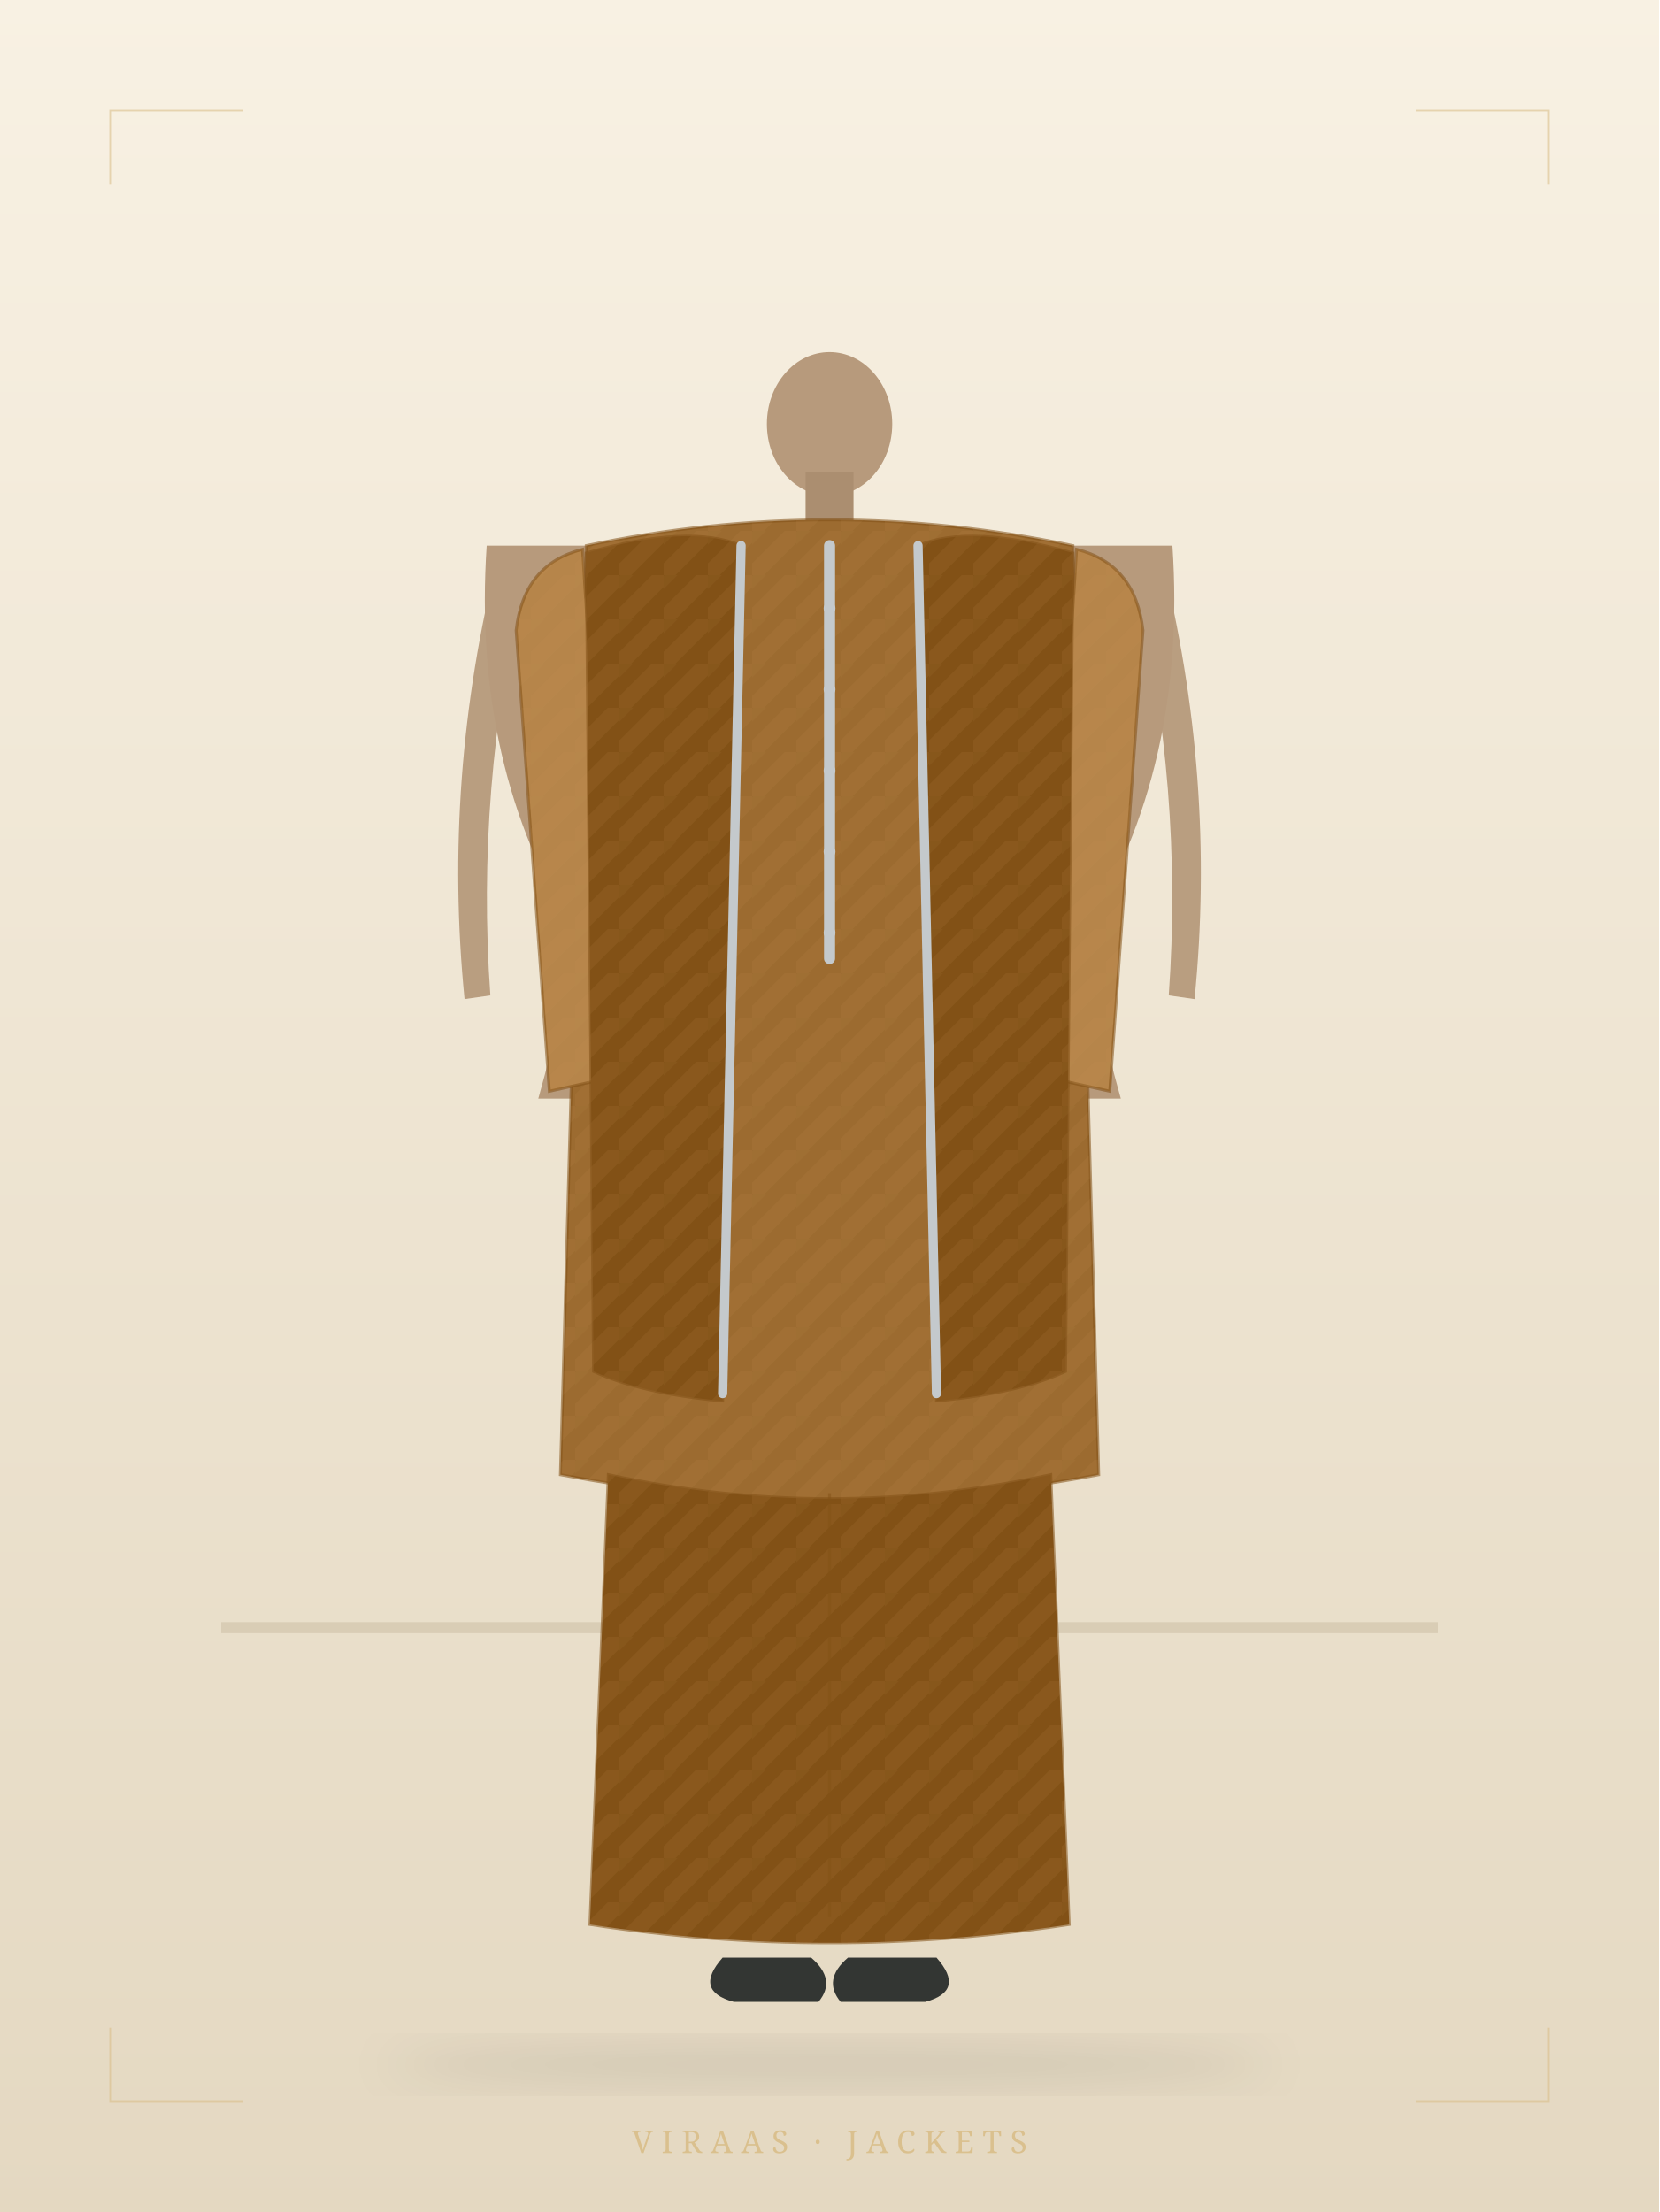
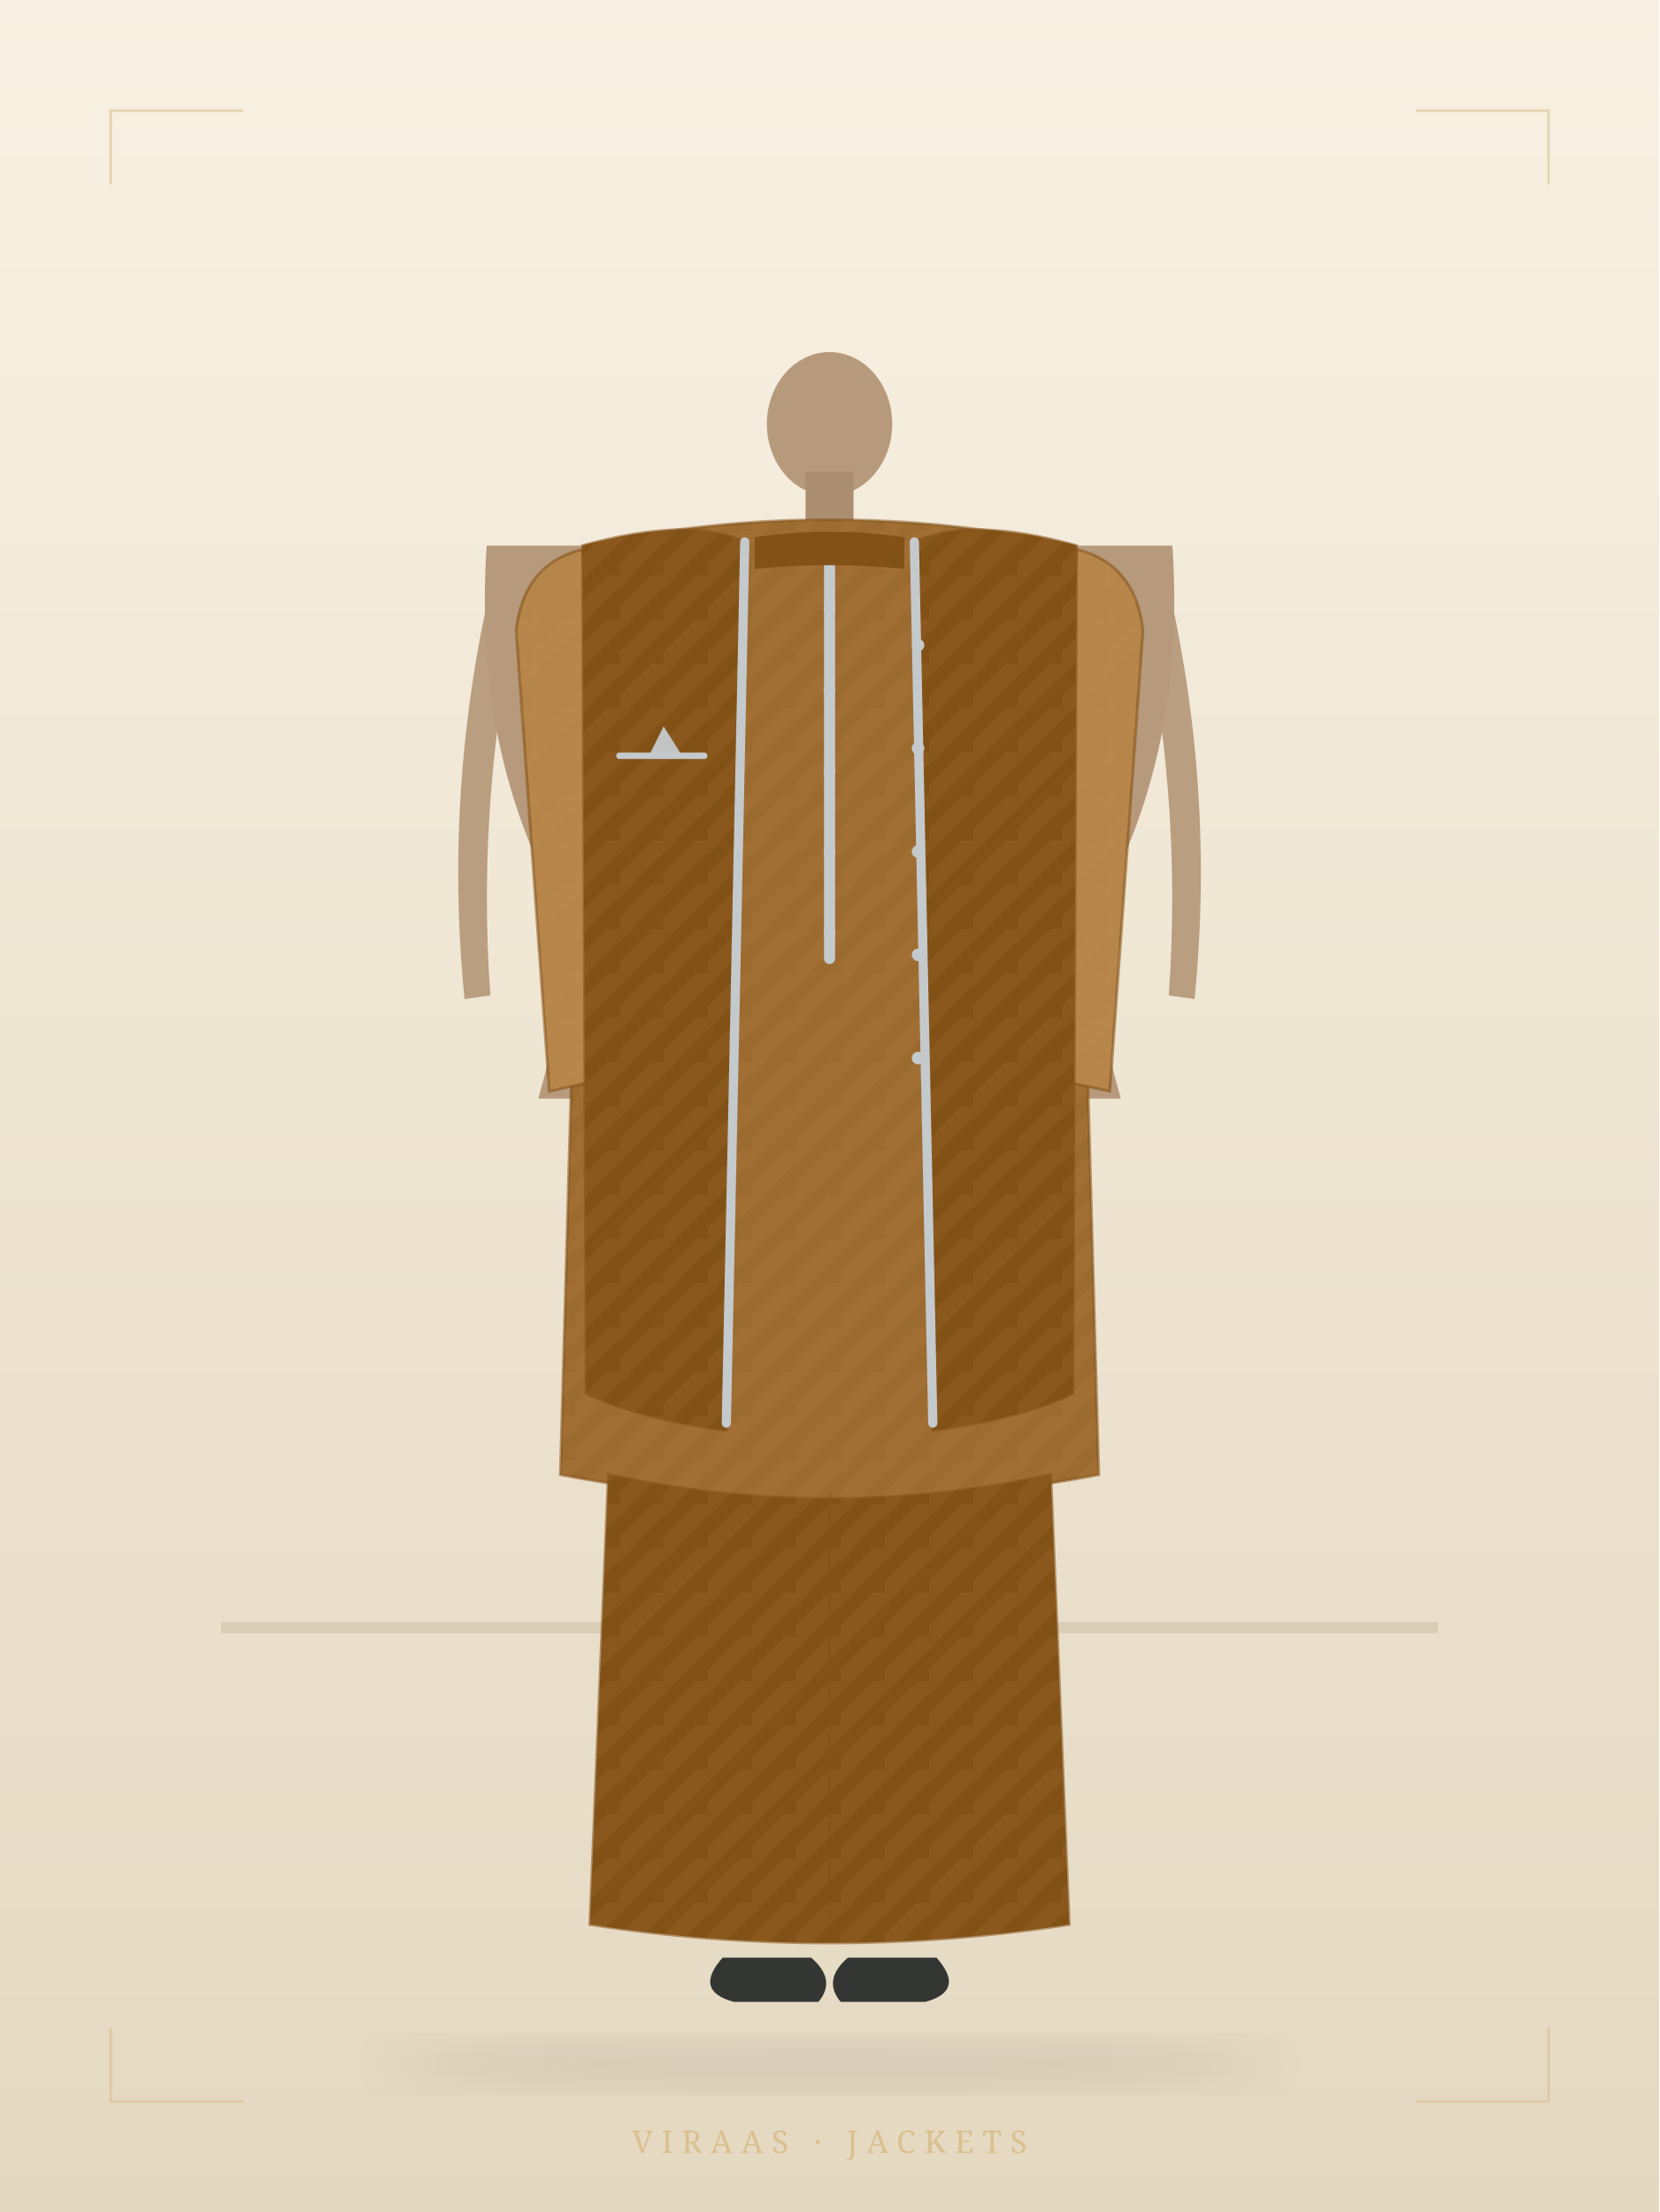
<svg xmlns="http://www.w3.org/2000/svg" viewBox="0 0 900 1200" width="900" height="1200">
  <defs>
    <pattern id="f-vj3kwtd" patternUnits="userSpaceOnUse" width="24" height="24">
      <path d="M-8 32 L32 -8" stroke="#c49358" stroke-width="9" opacity="0.12" />
      <path d="M-8 12 L12 -8" stroke="#c49358" stroke-width="5" opacity="0.08" />
    </pattern>
    <linearGradient id="bgB" x1="0" y1="0" x2="0" y2="1">
      <stop offset="0%" stop-color="#F8F1E3" />
      <stop offset="100%" stop-color="#E4D8C1" />
    </linearGradient>
    <filter id="soft">
      <feGaussianBlur stdDeviation="14" />
    </filter>
    <filter id="soft2">
      <feGaussianBlur stdDeviation="5" />
    </filter>
  </defs>
  <rect width="900" height="1200" fill="url(#bgB)" />
  <ellipse cx="450" cy="1120" rx="240" ry="14" fill="#000" opacity="0.09" filter="url(#soft)" />
  <rect x="120" y="880" width="660" height="6" fill="#C9BBA0" opacity="0.5" />
  <g>
    <ellipse cx="450" cy="230" rx="34" ry="39" fill="#B79A7C" />
    <path d="M437 256 h26 v46 h-26z" fill="#ab8e70" />
    <path d="M270 302 q-30 120 -18 240 l14 -2 q-8 -112 18 -224z" fill="#B79A7C" opacity="0.95" />
    <path d="M630 302 q30 120 18 240 l-14 -2 q8 -112 -18 -224z" fill="#B79A7C" opacity="0.95" />
    <path d="M264 296 Q256 416 312 506 Q306 546 292 596 L608 596 Q594 546 588 506 Q644 416 636 296 Z" fill="#B79A7C" />
  </g>
  <clipPath id="cc-vj3kwtd-1">
    <path d="M318 296 Q450 268 582 296 L596 800 Q450 828 304 800 Z" />
  </clipPath>
  <path d="M318 296 Q450 268 582 296 L596 800 Q450 828 304 800 Z" fill="#9C6B30" stroke="#825116" stroke-width="1.6" stroke-opacity="0.55" />
  <g clip-path="url(#cc-vj3kwtd-1)">
    <path d="M318 296 Q450 268 582 296 L596 800 Q450 828 304 800 Z" fill="url(#f-vj3kwtd)" />
  </g>
  <path d="M450 296 V520" fill="none" stroke="#C4C9CC" stroke-width="6" stroke-linecap="round" />
  <g>
    <circle cx="450" cy="330" r="3.2" fill="#C4C9CC" />
    <circle cx="450" cy="374" r="3.2" fill="#C4C9CC" />
    <circle cx="450" cy="418" r="3.2" fill="#C4C9CC" />
    <circle cx="450" cy="462" r="3.2" fill="#C4C9CC" />
    <circle cx="450" cy="506" r="3.2" fill="#C4C9CC" />
  </g>
  <clipPath id="cc-vj3kwtd-2">
    <path d="M316 298 q-32 8 -36 44 l18 250 l36 -8 z" />
  </clipPath>
  <path d="M316 298 q-32 8 -36 44 l18 250 l36 -8 z" fill="#b6854a" stroke="#825116" stroke-width="1.6" stroke-opacity="0.55" />
  <g clip-path="url(#cc-vj3kwtd-2)">
    <path d="M316 298 q-32 8 -36 44 l18 250 l36 -8 z" fill="url(#f-vj3kwtd)" />
  </g>
  <clipPath id="cc-vj3kwtd-3">
    <path d="M584 298 q32 8 36 44 l-18 250 l-36 -8 z" />
  </clipPath>
  <path d="M584 298 q32 8 36 44 l-18 250 l-36 -8 z" fill="#b6854a" stroke="#825116" stroke-width="1.6" stroke-opacity="0.55" />
  <g clip-path="url(#cc-vj3kwtd-3)">
    <path d="M584 298 q32 8 36 44 l-18 250 l-36 -8 z" fill="url(#f-vj3kwtd)" />
  </g>
  <clipPath id="cc-vj3kwtd-4">
    <path d="M330 800 Q450 826 570 800 L580 1044 Q450 1064 320 1044 Z" />
  </clipPath>
  <path d="M330 800 Q450 826 570 800 L580 1044 Q450 1064 320 1044 Z" fill="#825116" stroke="#825116" stroke-width="1.6" stroke-opacity="0.55" />
  <g clip-path="url(#cc-vj3kwtd-4)">
    <path d="M330 800 Q450 826 570 800 L580 1044 Q450 1064 320 1044 Z" fill="url(#f-vj3kwtd)" />
  </g>
  <g stroke="#825116" stroke-width="1.6" opacity="0.5" fill="none">
    <path d="M450 810 V1040" />
  </g>
  <g fill="#2A2E2C" opacity="0.95">
    <path d="M392 1062 q-16 18 6 24 h46 q10 -12 -4 -24z" />
    <path d="M508 1062 q16 18 -6 24 h-46 q-10 -12 4 -24z" />
  </g>
  <clipPath id="cc-vj3kwtd-5">
-     <path d="M318 300 Q374 284 402 296 L392 760 Q348 756 322 744 Z" />
+     <path d="M316 296 Q374 280 404 294 L394 776 Q348 770 318 756 Z" />
  </clipPath>
-   <path d="M318 300 Q374 284 402 296 L392 760 Q348 756 322 744 Z" fill="#825116" stroke="#825116" stroke-width="1.6" stroke-opacity="0.55" />
+   <path d="M316 296 Q374 280 404 294 L394 776 Q348 770 318 756 Z" fill="#825116" stroke="#825116" stroke-width="1.6" stroke-opacity="0.55" />
  <g clip-path="url(#cc-vj3kwtd-5)">
-     <path d="M318 300 Q374 284 402 296 L392 760 Q348 756 322 744 Z" fill="url(#f-vj3kwtd)" />
+     <path d="M316 296 Q374 280 404 294 L394 776 Q348 770 318 756 Z" fill="url(#f-vj3kwtd)" />
  </g>
  <clipPath id="cc-vj3kwtd-6">
-     <path d="M582 300 Q526 284 498 296 L508 760 Q552 756 578 744 Z" />
+     <path d="M584 296 Q526 280 496 294 L506 776 Q552 770 582 756 Z" />
  </clipPath>
-   <path d="M582 300 Q526 284 498 296 L508 760 Q552 756 578 744 Z" fill="#825116" stroke="#825116" stroke-width="1.6" stroke-opacity="0.55" />
+   <path d="M584 296 Q526 280 496 294 L506 776 Q552 770 582 756 Z" fill="#825116" stroke="#825116" stroke-width="1.6" stroke-opacity="0.55" />
  <g clip-path="url(#cc-vj3kwtd-6)">
-     <path d="M582 300 Q526 284 498 296 L508 760 Q552 756 578 744 Z" fill="url(#f-vj3kwtd)" />
+     <path d="M584 296 Q526 280 496 294 L506 776 Q552 770 582 756 Z" fill="url(#f-vj3kwtd)" />
  </g>
-   <path d="M402 296 L392 756" fill="none" stroke="#C4C9CC" stroke-width="5" stroke-linecap="round" />
-   <path d="M498 296 L508 756" fill="none" stroke="#C4C9CC" stroke-width="5" stroke-linecap="round" />
+   <path d="M410 292 q40 -6 80 0 v16 q-40 -4 -80 0z" fill="#825116" stroke="#825116" stroke-width="1.2" />
+   <path d="M404 294 L394 772" fill="none" stroke="#C4C9CC" stroke-width="5" stroke-linecap="round" />
+   <path d="M496 294 L506 772" fill="none" stroke="#C4C9CC" stroke-width="5" stroke-linecap="round" />
+   <path d="M336 410 h46" stroke="#C4C9CC" stroke-width="3.5" stroke-linecap="round" />
+   <path d="M352 410 l8 -16 l10 16z" fill="#C4C9CC" opacity="0.95" />
+   <g>
+     <circle cx="498" cy="350" r="3.4" fill="#C4C9CC" />
+     <circle cx="498" cy="406" r="3.4" fill="#C4C9CC" />
+     <circle cx="498" cy="462" r="3.4" fill="#C4C9CC" />
+     <circle cx="498" cy="518" r="3.4" fill="#C4C9CC" />
+     <circle cx="498" cy="574" r="3.4" fill="#C4C9CC" />
+   </g>
  <g fill="none" stroke="#D8BC85" opacity="0.55" stroke-width="1.4">
    <path d="M60 100 V60 H132" />
    <path d="M768 60 H840 V100" />
    <path d="M60 1100 V1140 H132" />
    <path d="M768 1140 H840 V1100" />
  </g>
  <text x="450" y="1168" text-anchor="middle" font-family="Georgia, serif" font-size="17" letter-spacing="4.6" fill="#D8BC85" opacity="0.85">VIRAAS · JACKETS</text>
</svg>
